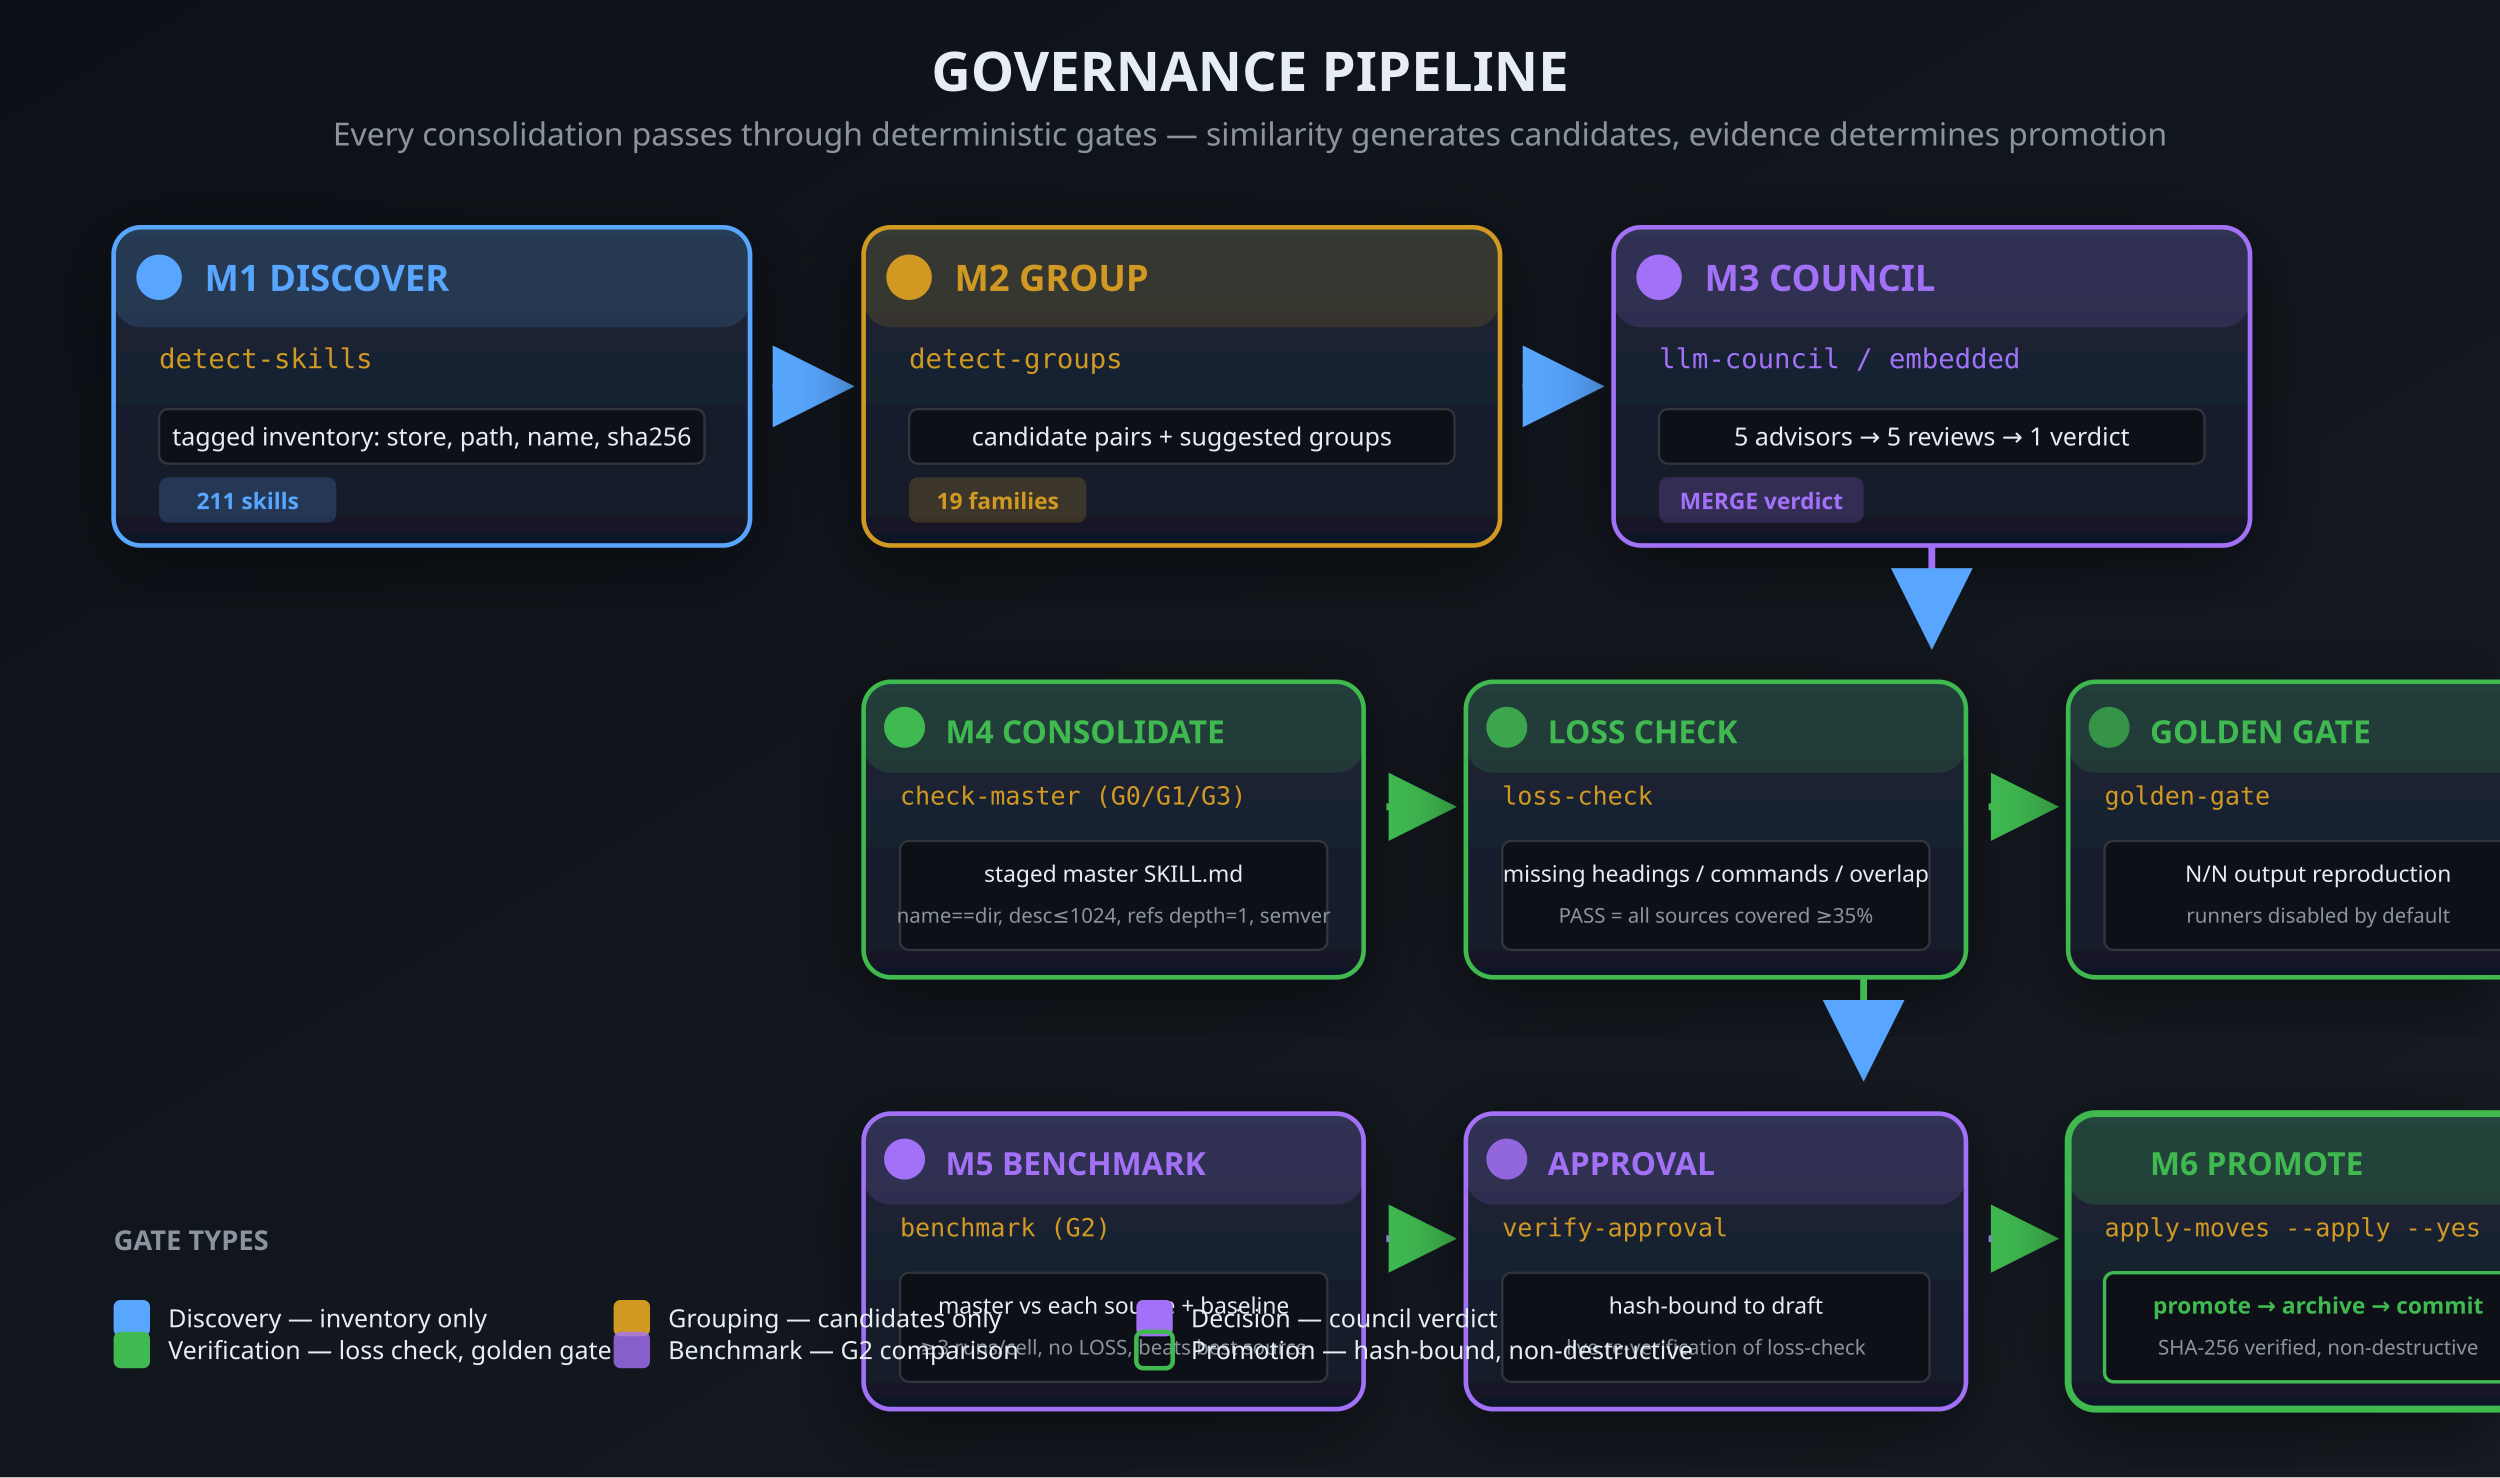
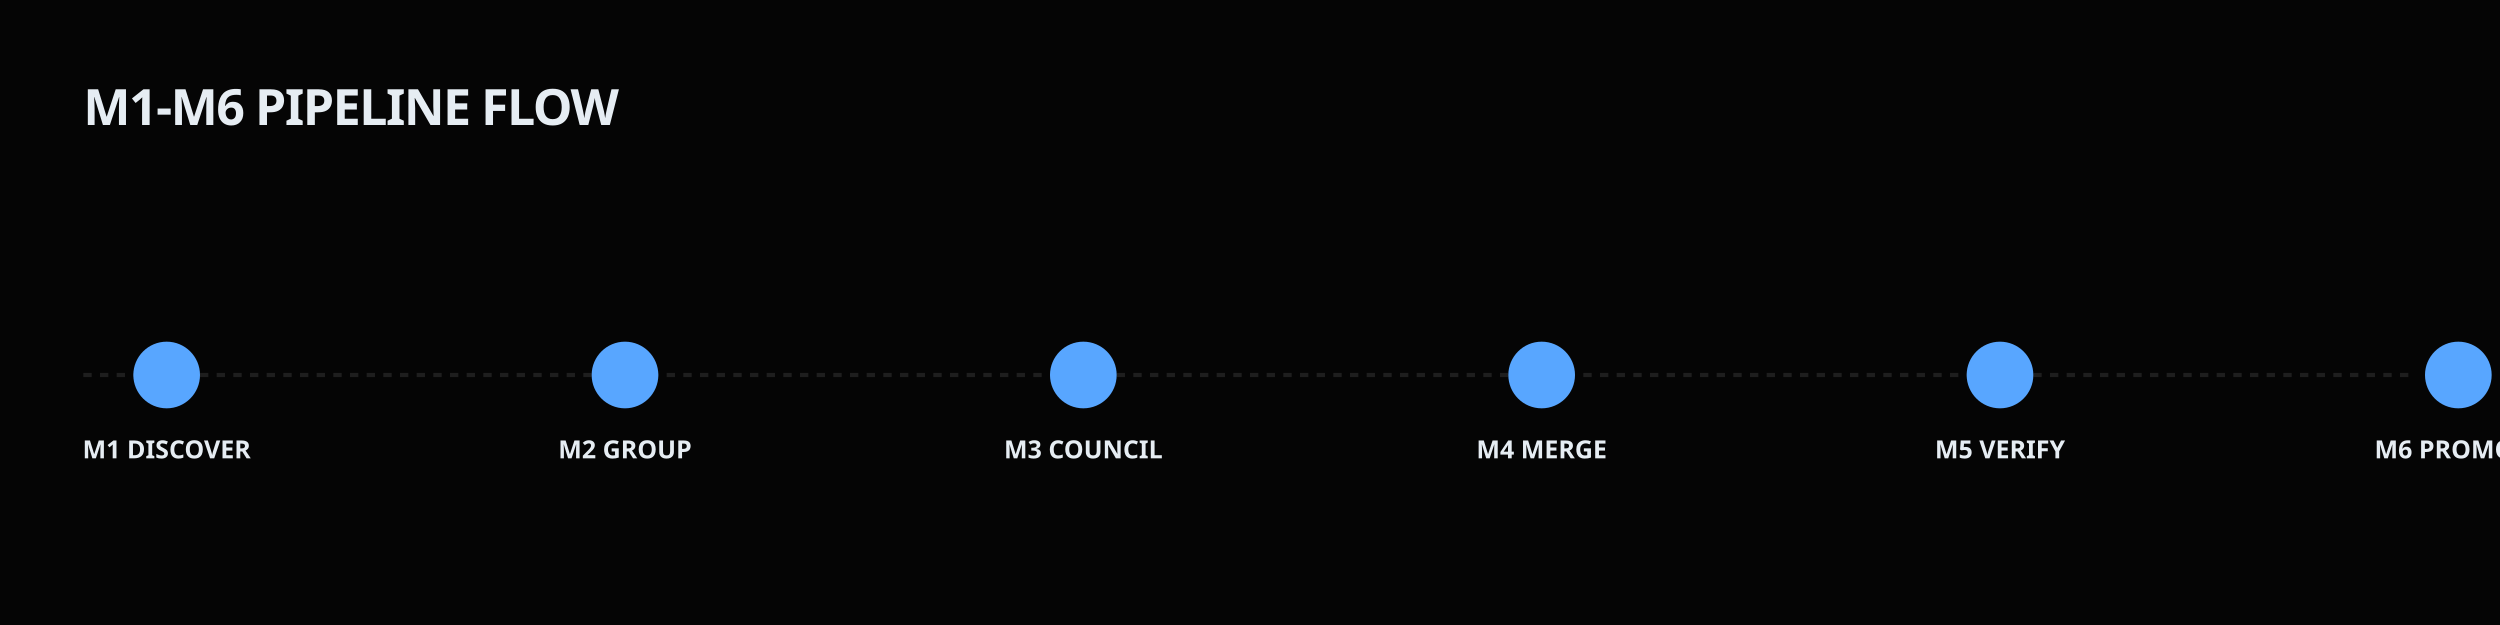
- <svg xmlns="http://www.w3.org/2000/svg" viewBox="0 0 1100 650" width="1100" height="650" role="img" aria-labelledby="pipeline-title pipeline-desc">
-   <defs>
-     <linearGradient id="bgGrad" x1="0%" y1="0%" x2="100%" y2="100%">
-       <stop offset="0%" stop-color="#0d1117" />
-       <stop offset="100%" stop-color="#161b22" />
-     </linearGradient>
-     <linearGradient id="stageGrad" x1="0%" y1="0%" x2="0%" y2="100%">
-       <stop offset="0%" stop-color="#1f2937" />
-       <stop offset="100%" stop-color="#111827" />
-     </linearGradient>
-     <filter id="cardShadow" x="-20%" y="-20%" width="140%" height="140%">
-       <feDropShadow dx="0" dy="8" stdDeviation="16" flood-color="#000" flood-opacity="0.5" />
-     </filter>
-     <filter id="glowPurple" x="-50%" y="-50%" width="200%" height="200%">
-       <feGaussianBlur stdDeviation="4" result="blur" />
-       <feMerge>
-         <feMergeNode in="blur" />
-         <feMergeNode in="SourceGraphic" />
-       </feMerge>
-     </filter>
-     <marker id="pipeArrow" markerWidth="12" markerHeight="12" refX="10" refY="6" orient="auto">
-       <path d="M0,0 L12,6 L0,12 Z" fill="#58a6ff" />
-     </marker>
-     <marker id="gateArrow" markerWidth="10" markerHeight="10" refX="8" refY="5" orient="auto">
-       <path d="M0,0 L10,5 L0,10 Z" fill="#3fb950" />
-     </marker>
-   </defs>
-   <rect width="1100" height="650" fill="url(#bgGrad)" />
-   <text x="550" y="40" font-family="system-ui, sans-serif" font-size="24" font-weight="700" fill="#e6edf3" text-anchor="middle">GOVERNANCE PIPELINE</text>
-   <text x="550" y="64" font-family="system-ui, sans-serif" font-size="14" fill="#8b949e" text-anchor="middle">Every consolidation passes through deterministic gates — similarity generates candidates, evidence determines promotion</text>
-   <g transform="translate(50, 100)">
-     <g class="pipeline-stage" id="stage-discover">
-       <rect x="0" y="0" width="280" height="140" rx="12" fill="url(#stageGrad)" stroke="#58a6ff" stroke-width="2" filter="url(#cardShadow)" />
-       <rect x="0" y="0" width="280" height="44" rx="12" fill="#58a6ff" opacity="0.15" />
-       <circle cx="20" cy="22" r="10" fill="#58a6ff" />
-       <text x="40" y="28" font-family="system-ui, sans-serif" font-size="16" font-weight="700" fill="#58a6ff">M1 DISCOVER</text>
-       <text x="20" y="62" font-family="'SF Mono', 'Fira Code', monospace" font-size="12" fill="#d29922">detect-skills</text>
-       <g transform="translate(20, 80)">
-         <rect x="0" y="0" width="240" height="24" rx="4" fill="#0d1117" stroke="#30363d" />
-         <text x="120" y="16" font-family="system-ui, sans-serif" font-size="11" font-weight="500" fill="#e6edf3" text-anchor="middle">tagged inventory: store, path, name, sha256</text>
-       </g>
-       <g transform="translate(20, 110)">
-         <rect x="0" y="0" width="78" height="20" rx="4" fill="#58a6ff" opacity="0.2" />
-         <text x="39" y="14" font-family="system-ui, sans-serif" font-size="10" font-weight="600" fill="#58a6ff" text-anchor="middle">211 skills</text>
-       </g>
-     </g>
-     <path d="M 290 70 H 320" stroke="#58a6ff" stroke-width="3" marker-end="url(#pipeArrow)" fill="none" />
-     <g class="pipeline-stage" transform="translate(330, 0)" id="stage-group">
-       <rect x="0" y="0" width="280" height="140" rx="12" fill="url(#stageGrad)" stroke="#d29922" stroke-width="2" filter="url(#cardShadow)" />
-       <rect x="0" y="0" width="280" height="44" rx="12" fill="#d29922" opacity="0.15" />
-       <circle cx="20" cy="22" r="10" fill="#d29922" />
-       <text x="40" y="28" font-family="system-ui, sans-serif" font-size="16" font-weight="700" fill="#d29922">M2 GROUP</text>
-       <text x="20" y="62" font-family="'SF Mono', 'Fira Code', monospace" font-size="12" fill="#d29922">detect-groups</text>
-       <g transform="translate(20, 80)">
-         <rect x="0" y="0" width="240" height="24" rx="4" fill="#0d1117" stroke="#30363d" />
-         <text x="120" y="16" font-family="system-ui, sans-serif" font-size="11" font-weight="500" fill="#e6edf3" text-anchor="middle">candidate pairs + suggested groups</text>
-       </g>
-       <g transform="translate(20, 110)">
-         <rect x="0" y="0" width="78" height="20" rx="4" fill="#d29922" opacity="0.2" />
-         <text x="39" y="14" font-family="system-ui, sans-serif" font-size="10" font-weight="600" fill="#d29922" text-anchor="middle">19 families</text>
-       </g>
-     </g>
-     <path d="M 620 70 H 650" stroke="#d29922" stroke-width="3" marker-end="url(#pipeArrow)" fill="none" />
-     <g class="pipeline-stage" transform="translate(660, 0)" id="stage-council">
-       <rect x="0" y="0" width="280" height="140" rx="12" fill="url(#stageGrad)" stroke="#a371f7" stroke-width="2" filter="url(#cardShadow)" />
-       <rect x="0" y="0" width="280" height="44" rx="12" fill="#a371f7" opacity="0.15" />
-       <circle cx="20" cy="22" r="10" fill="#a371f7" />
-       <text x="40" y="28" font-family="system-ui, sans-serif" font-size="16" font-weight="700" fill="#a371f7">M3 COUNCIL</text>
-       <text x="20" y="62" font-family="'SF Mono', 'Fira Code', monospace" font-size="12" fill="#a371f7">llm-council / embedded</text>
-       <g transform="translate(20, 80)">
-         <rect x="0" y="0" width="240" height="24" rx="4" fill="#0d1117" stroke="#30363d" />
-         <text x="120" y="16" font-family="system-ui, sans-serif" font-size="11" font-weight="500" fill="#e6edf3" text-anchor="middle">5 advisors → 5 reviews → 1 verdict</text>
-       </g>
-       <g transform="translate(20, 110)">
-         <rect x="0" y="0" width="90" height="20" rx="4" fill="#a371f7" opacity="0.2" />
-         <text x="45" y="14" font-family="system-ui, sans-serif" font-size="10" font-weight="600" fill="#a371f7" text-anchor="middle">MERGE verdict</text>
-       </g>
-     </g>
-     <path d="M 800 140 V 180" stroke="#a371f7" stroke-width="3" marker-end="url(#pipeArrow)" fill="none" />
-     <g transform="translate(330, 200)" id="consolidation-row">
-       <g class="pipeline-stage" id="stage-consolidate">
-         <rect x="0" y="0" width="220" height="130" rx="12" fill="url(#stageGrad)" stroke="#3fb950" stroke-width="2" filter="url(#cardShadow)" />
-         <rect x="0" y="0" width="220" height="40" rx="12" fill="#3fb950" opacity="0.15" />
-         <circle cx="18" cy="20" r="9" fill="#3fb950" />
-         <text x="36" y="27" font-family="system-ui, sans-serif" font-size="14" font-weight="700" fill="#3fb950">M4 CONSOLIDATE</text>
-         <text x="16" y="54" font-family="'SF Mono', 'Fira Code', monospace" font-size="11" fill="#d29922">check-master (G0/G1/G3)</text>
-         <g transform="translate(16, 70)">
-           <rect x="0" y="0" width="188" height="48" rx="4" fill="#0d1117" stroke="#30363d" />
-           <text x="94" y="18" font-family="system-ui, sans-serif" font-size="10" font-weight="500" fill="#e6edf3" text-anchor="middle">staged master SKILL.md</text>
-           <text x="94" y="36" font-family="system-ui, sans-serif" font-size="9" fill="#8b949e" text-anchor="middle">name==dir, desc≤1024, refs depth=1, semver</text>
-         </g>
-       </g>
-       <path d="M 230 55 H 255" stroke="#3fb950" stroke-width="3" marker-end="url(#gateArrow)" fill="none" />
-       <g class="pipeline-stage" transform="translate(265, 0)" id="stage-loss">
-         <rect x="0" y="0" width="220" height="130" rx="12" fill="url(#stageGrad)" stroke="#3fb950" stroke-width="2" filter="url(#cardShadow)" />
-         <rect x="0" y="0" width="220" height="40" rx="12" fill="#3fb950" opacity="0.15" />
-         <circle cx="18" cy="20" r="9" fill="#3fb950" opacity="0.85" />
-         <text x="36" y="27" font-family="system-ui, sans-serif" font-size="14" font-weight="700" fill="#3fb950">LOSS CHECK</text>
-         <text x="16" y="54" font-family="'SF Mono', 'Fira Code', monospace" font-size="11" fill="#d29922">loss-check</text>
-         <g transform="translate(16, 70)">
-           <rect x="0" y="0" width="188" height="48" rx="4" fill="#0d1117" stroke="#30363d" />
-           <text x="94" y="18" font-family="system-ui, sans-serif" font-size="10" font-weight="500" fill="#e6edf3" text-anchor="middle">missing headings / commands / overlap</text>
-           <text x="94" y="36" font-family="system-ui, sans-serif" font-size="9" fill="#8b949e" text-anchor="middle">PASS = all sources covered ≥35%</text>
-         </g>
-       </g>
-       <path d="M 495 55 H 520" stroke="#3fb950" stroke-width="3" marker-end="url(#gateArrow)" fill="none" />
-       <g class="pipeline-stage" transform="translate(530, 0)" id="stage-golden">
-         <rect x="0" y="0" width="220" height="130" rx="12" fill="url(#stageGrad)" stroke="#3fb950" stroke-width="2" filter="url(#cardShadow)" />
-         <rect x="0" y="0" width="220" height="40" rx="12" fill="#3fb950" opacity="0.15" />
-         <circle cx="18" cy="20" r="9" fill="#3fb950" opacity="0.7" />
-         <text x="36" y="27" font-family="system-ui, sans-serif" font-size="14" font-weight="700" fill="#3fb950">GOLDEN GATE</text>
-         <text x="16" y="54" font-family="'SF Mono', 'Fira Code', monospace" font-size="11" fill="#d29922">golden-gate</text>
-         <g transform="translate(16, 70)">
-           <rect x="0" y="0" width="188" height="48" rx="4" fill="#0d1117" stroke="#30363d" />
-           <text x="94" y="18" font-family="system-ui, sans-serif" font-size="10" font-weight="500" fill="#e6edf3" text-anchor="middle">N/N output reproduction</text>
-           <text x="94" y="36" font-family="system-ui, sans-serif" font-size="9" fill="#8b949e" text-anchor="middle">runners disabled by default</text>
-         </g>
-       </g>
-     </g>
-     <path d="M 770 330 V 370" stroke="#3fb950" stroke-width="3" marker-end="url(#pipeArrow)" fill="none" />
-     <g transform="translate(330, 390)" id="verification-row">
-       <g class="pipeline-stage" id="stage-benchmark">
-         <rect x="0" y="0" width="220" height="130" rx="12" fill="url(#stageGrad)" stroke="#a371f7" stroke-width="2" filter="url(#cardShadow)" />
-         <rect x="0" y="0" width="220" height="40" rx="12" fill="#a371f7" opacity="0.15" />
-         <circle cx="18" cy="20" r="9" fill="#a371f7" />
-         <text x="36" y="27" font-family="system-ui, sans-serif" font-size="14" font-weight="700" fill="#a371f7">M5 BENCHMARK</text>
-         <text x="16" y="54" font-family="'SF Mono', 'Fira Code', monospace" font-size="11" fill="#d29922">benchmark (G2)</text>
-         <g transform="translate(16, 70)">
-           <rect x="0" y="0" width="188" height="48" rx="4" fill="#0d1117" stroke="#30363d" />
-           <text x="94" y="18" font-family="system-ui, sans-serif" font-size="10" font-weight="500" fill="#e6edf3" text-anchor="middle">master vs each source + baseline</text>
-           <text x="94" y="36" font-family="system-ui, sans-serif" font-size="9" fill="#8b949e" text-anchor="middle">≥3 runs/cell, no LOSS, beats best source</text>
-         </g>
-       </g>
-       <path d="M 230 55 H 255" stroke="#a371f7" stroke-width="3" marker-end="url(#gateArrow)" fill="none" />
-       <g class="pipeline-stage" transform="translate(265, 0)" id="stage-approval">
-         <rect x="0" y="0" width="220" height="130" rx="12" fill="url(#stageGrad)" stroke="#a371f7" stroke-width="2" filter="url(#cardShadow)" />
-         <rect x="0" y="0" width="220" height="40" rx="12" fill="#a371f7" opacity="0.15" />
-         <circle cx="18" cy="20" r="9" fill="#a371f7" opacity="0.85" />
-         <text x="36" y="27" font-family="system-ui, sans-serif" font-size="14" font-weight="700" fill="#a371f7">APPROVAL</text>
-         <text x="16" y="54" font-family="'SF Mono', 'Fira Code', monospace" font-size="11" fill="#d29922">verify-approval</text>
-         <g transform="translate(16, 70)">
-           <rect x="0" y="0" width="188" height="48" rx="4" fill="#0d1117" stroke="#30363d" />
-           <text x="94" y="18" font-family="system-ui, sans-serif" font-size="10" font-weight="500" fill="#e6edf3" text-anchor="middle">hash-bound to draft</text>
-           <text x="94" y="36" font-family="system-ui, sans-serif" font-size="9" fill="#8b949e" text-anchor="middle">live re-verification of loss-check</text>
-         </g>
-       </g>
-       <path d="M 495 55 H 520" stroke="#a371f7" stroke-width="3" marker-end="url(#gateArrow)" fill="none" />
-       <g class="pipeline-stage" transform="translate(530, 0)" id="stage-promote">
-         <rect x="0" y="0" width="220" height="130" rx="12" fill="url(#stageGrad)" stroke="#3fb950" stroke-width="3" filter="url(#cardShadow)" />
-         <rect x="0" y="0" width="220" height="40" rx="12" fill="#3fb950" opacity="0.2" />
-         <circle cx="18" cy="20" r="9" fill="url(#outputGradient)" />
-         <text x="36" y="27" font-family="system-ui, sans-serif" font-size="14" font-weight="700" fill="#3fb950">M6 PROMOTE</text>
-         <text x="16" y="54" font-family="'SF Mono', 'Fira Code', monospace" font-size="11" fill="#d29922">apply-moves --apply --yes</text>
-         <g transform="translate(16, 70)">
-           <rect x="0" y="0" width="188" height="48" rx="4" fill="#0d1117" stroke="#3fb950" stroke-width="1.5" />
-           <text x="94" y="18" font-family="system-ui, sans-serif" font-size="10" font-weight="600" fill="#3fb950" text-anchor="middle">promote → archive → commit</text>
-           <text x="94" y="36" font-family="system-ui, sans-serif" font-size="9" fill="#8b949e" text-anchor="middle">SHA-256 verified, non-destructive</text>
-         </g>
-       </g>
-     </g>
-   </g>
-   <g transform="translate(50, 550)">
-     <text x="0" y="0" font-family="system-ui, sans-serif" font-size="12" font-weight="600" fill="#8b949e">GATE TYPES</text>
-     <g transform="translate(0, 22)">
+ <svg xmlns="http://www.w3.org/2000/svg" viewBox="0 0 1200 300">
+   <rect width="1200" height="300" fill="#050505" />
+   <g transform="translate(40, 60)">
+     <text font-family="system-ui, sans-serif" font-size="24" font-weight="800" fill="#E6EDF3" letter-spacing="-0.03em">M1-M6 PIPELINE FLOW</text>
+     <g transform="translate(0, 80)">
+       <path d="M 0 40 H 1120" stroke="rgba(255, 255, 255, 0.1)" stroke-width="2" stroke-dasharray="4,4" />
      <g transform="translate(0, 0)">
-         <rect x="0" y="0" width="16" height="16" rx="3" fill="#58a6ff" />
-         <text x="24" y="12" font-family="system-ui, sans-serif" font-size="11" fill="#e6edf3">Discovery — inventory only</text>
+         <circle cx="40" cy="40" r="16" fill="#58A6FF" />
+         <text x="40" y="80" text-anchor="middle" font-family="system-ui" font-size="12" font-weight="700" fill="#E6EDF3">M1 DISCOVER</text>
      </g>
      <g transform="translate(220, 0)">
-         <rect x="0" y="0" width="16" height="16" rx="3" fill="#d29922" />
-         <text x="24" y="12" font-family="system-ui, sans-serif" font-size="11" fill="#e6edf3">Grouping — candidates only</text>
+         <circle cx="40" cy="40" r="16" fill="#58A6FF" />
+         <text x="40" y="80" text-anchor="middle" font-family="system-ui" font-size="12" font-weight="700" fill="#E6EDF3">M2 GROUP</text>
      </g>
-       <g transform="translate(450, 0)">
-         <rect x="0" y="0" width="16" height="16" rx="3" fill="#a371f7" />
-         <text x="24" y="12" font-family="system-ui, sans-serif" font-size="11" fill="#e6edf3">Decision — council verdict</text>
+       <g transform="translate(440, 0)">
+         <circle cx="40" cy="40" r="16" fill="#58A6FF" />
+         <text x="40" y="80" text-anchor="middle" font-family="system-ui" font-size="12" font-weight="700" fill="#E6EDF3">M3 COUNCIL</text>
      </g>
-     </g>
-     <g transform="translate(0, 36)">
-       <g transform="translate(0, 0)">
-         <rect x="0" y="0" width="16" height="16" rx="3" fill="#3fb950" />
-         <text x="24" y="12" font-family="system-ui, sans-serif" font-size="11" fill="#e6edf3">Verification — loss check, golden gate</text>
+       <g transform="translate(660, 0)">
+         <circle cx="40" cy="40" r="16" fill="#58A6FF" />
+         <text x="40" y="80" text-anchor="middle" font-family="system-ui" font-size="12" font-weight="700" fill="#E6EDF3">M4 MERGE</text>
      </g>
-       <g transform="translate(220, 0)">
-         <rect x="0" y="0" width="16" height="16" rx="3" fill="#a371f7" opacity="0.8" />
-         <text x="24" y="12" font-family="system-ui, sans-serif" font-size="11" fill="#e6edf3">Benchmark — G2 comparison</text>
+       <g transform="translate(880, 0)">
+         <circle cx="40" cy="40" r="16" fill="#58A6FF" />
+         <text x="40" y="80" text-anchor="middle" font-family="system-ui" font-size="12" font-weight="700" fill="#E6EDF3">M5 VERIFY</text>
      </g>
-       <g transform="translate(450, 0)">
-         <rect x="0" y="0" width="16" height="16" rx="3" stroke="#3fb950" stroke-width="2" fill="none" />
-         <text x="24" y="12" font-family="system-ui, sans-serif" font-size="11" fill="#e6edf3">Promotion — hash-bound, non-destructive</text>
+       <g transform="translate(1100, 0)">
+         <circle cx="40" cy="40" r="16" fill="#58A6FF" />
+         <text x="40" y="80" text-anchor="middle" font-family="system-ui" font-size="12" font-weight="700" fill="#E6EDF3">M6 PROMOTE</text>
      </g>
    </g>
  </g>
</svg>
